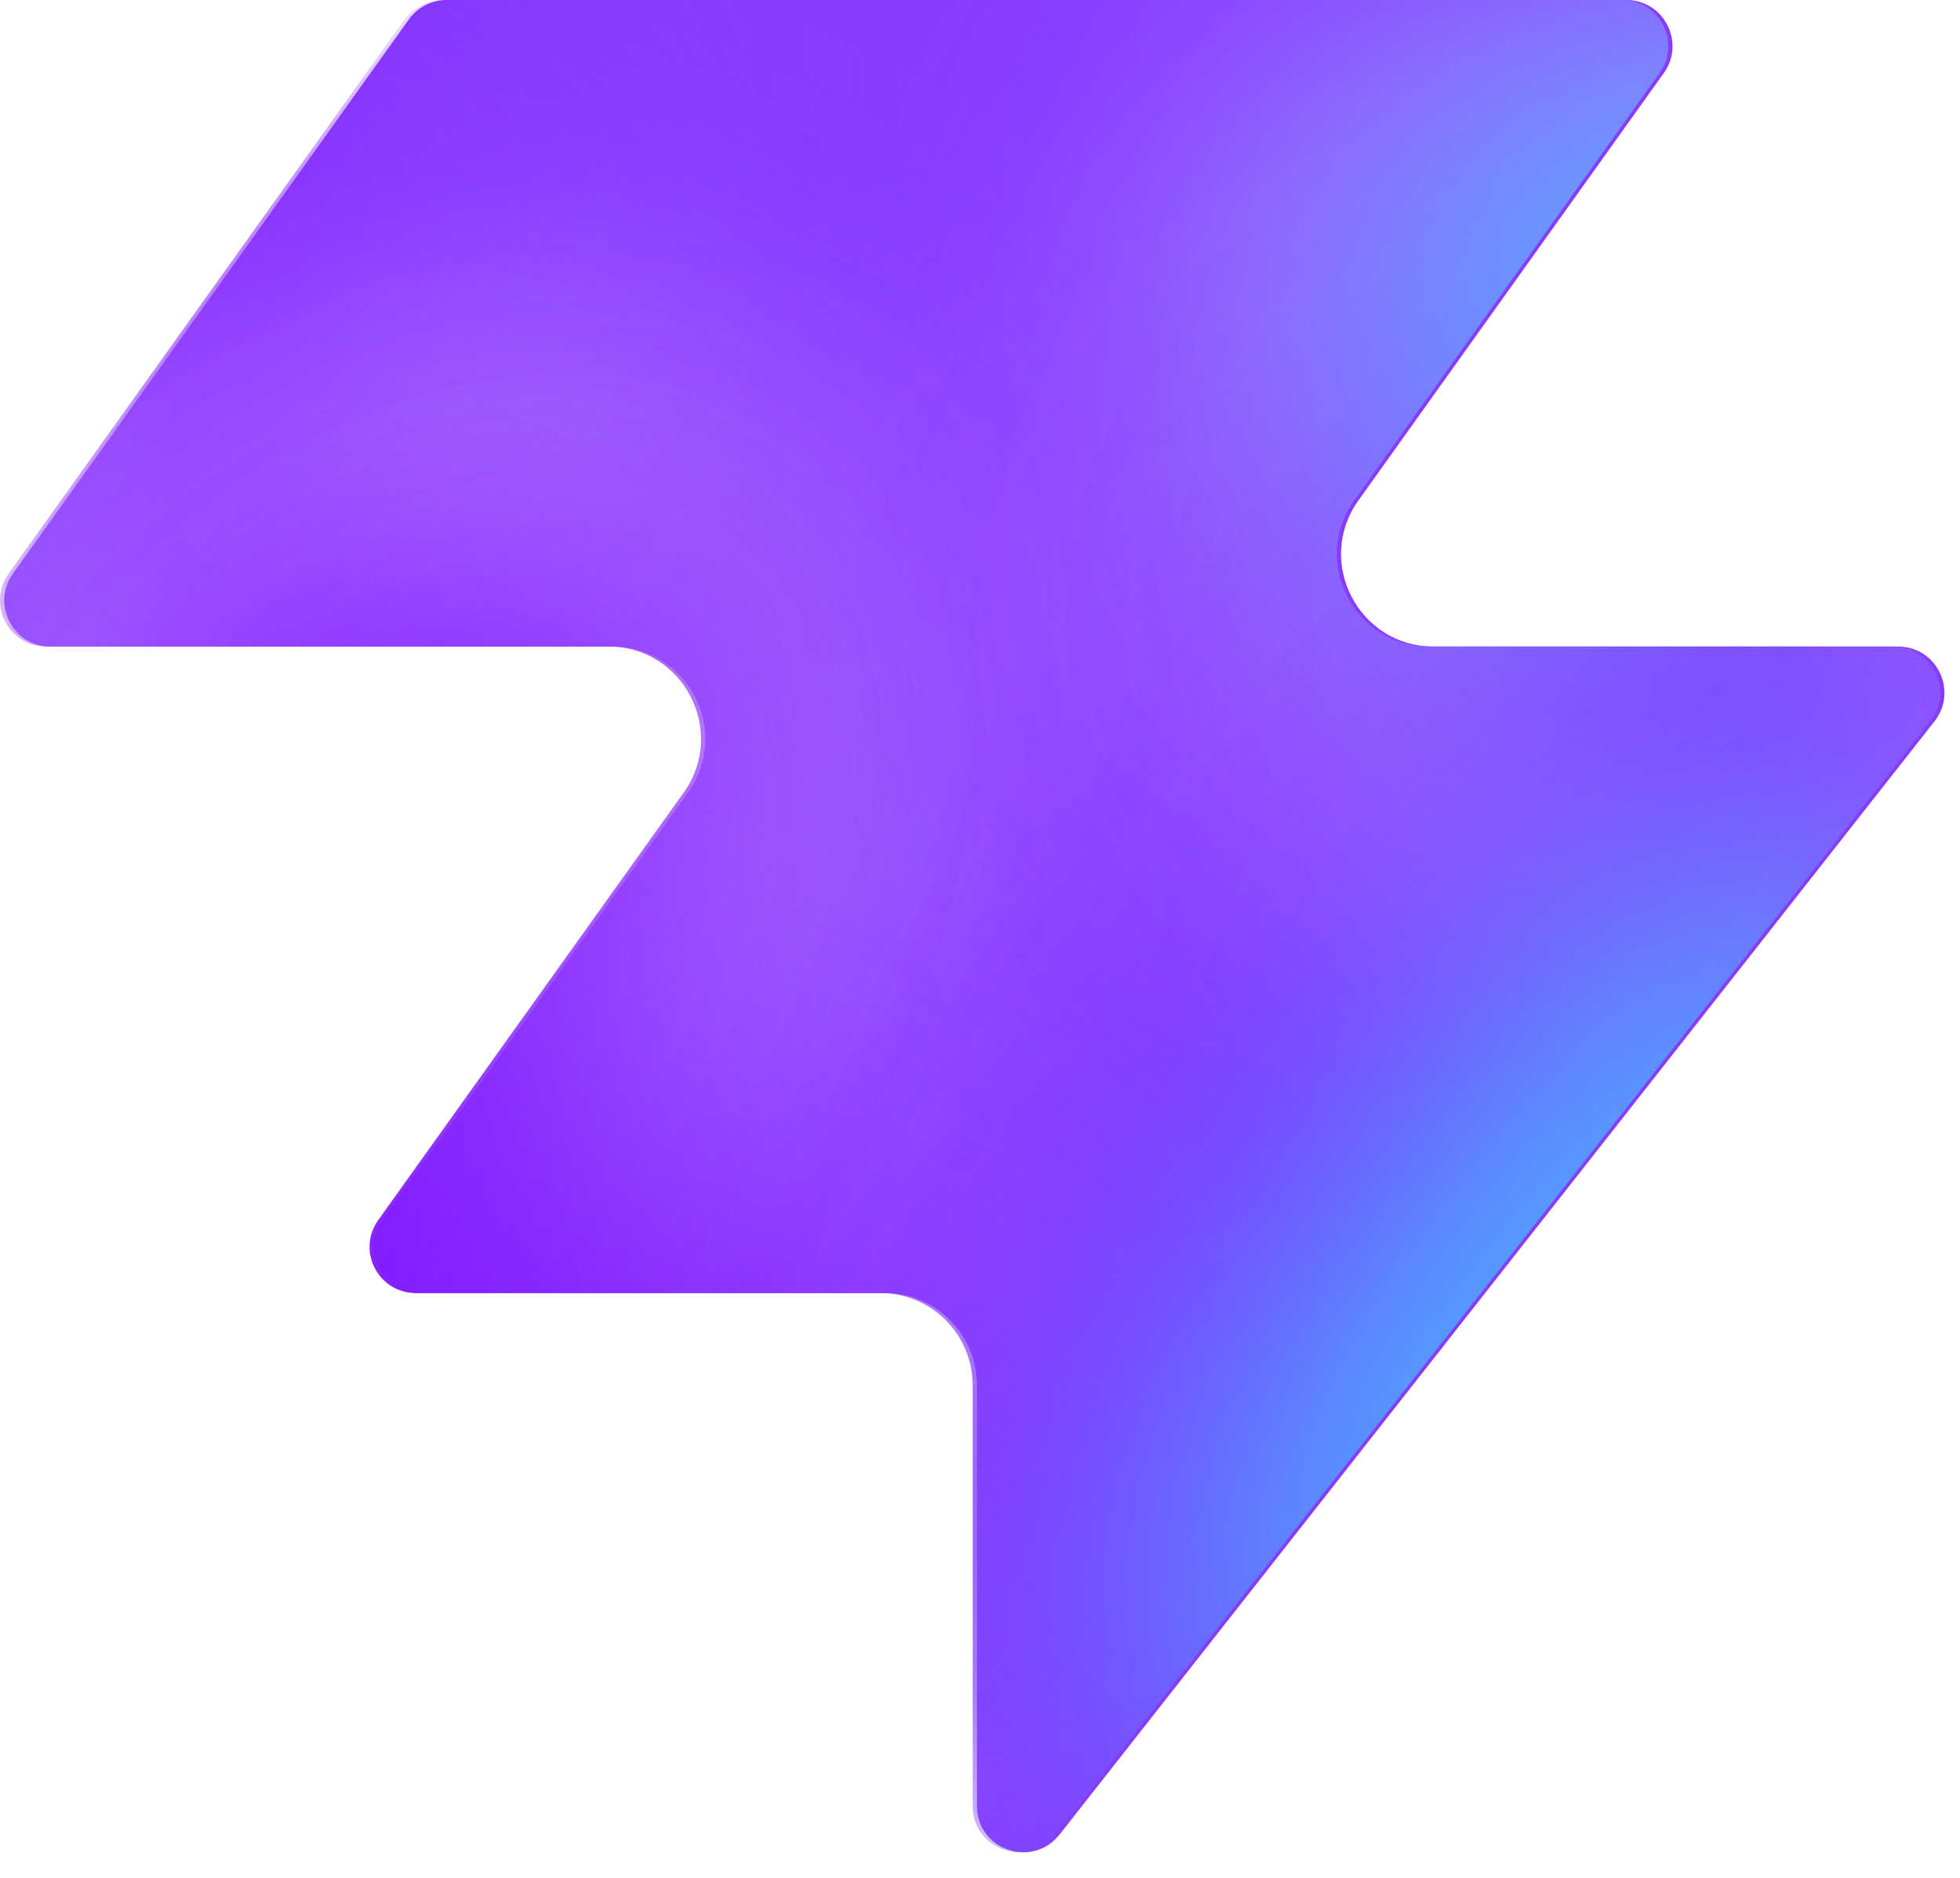
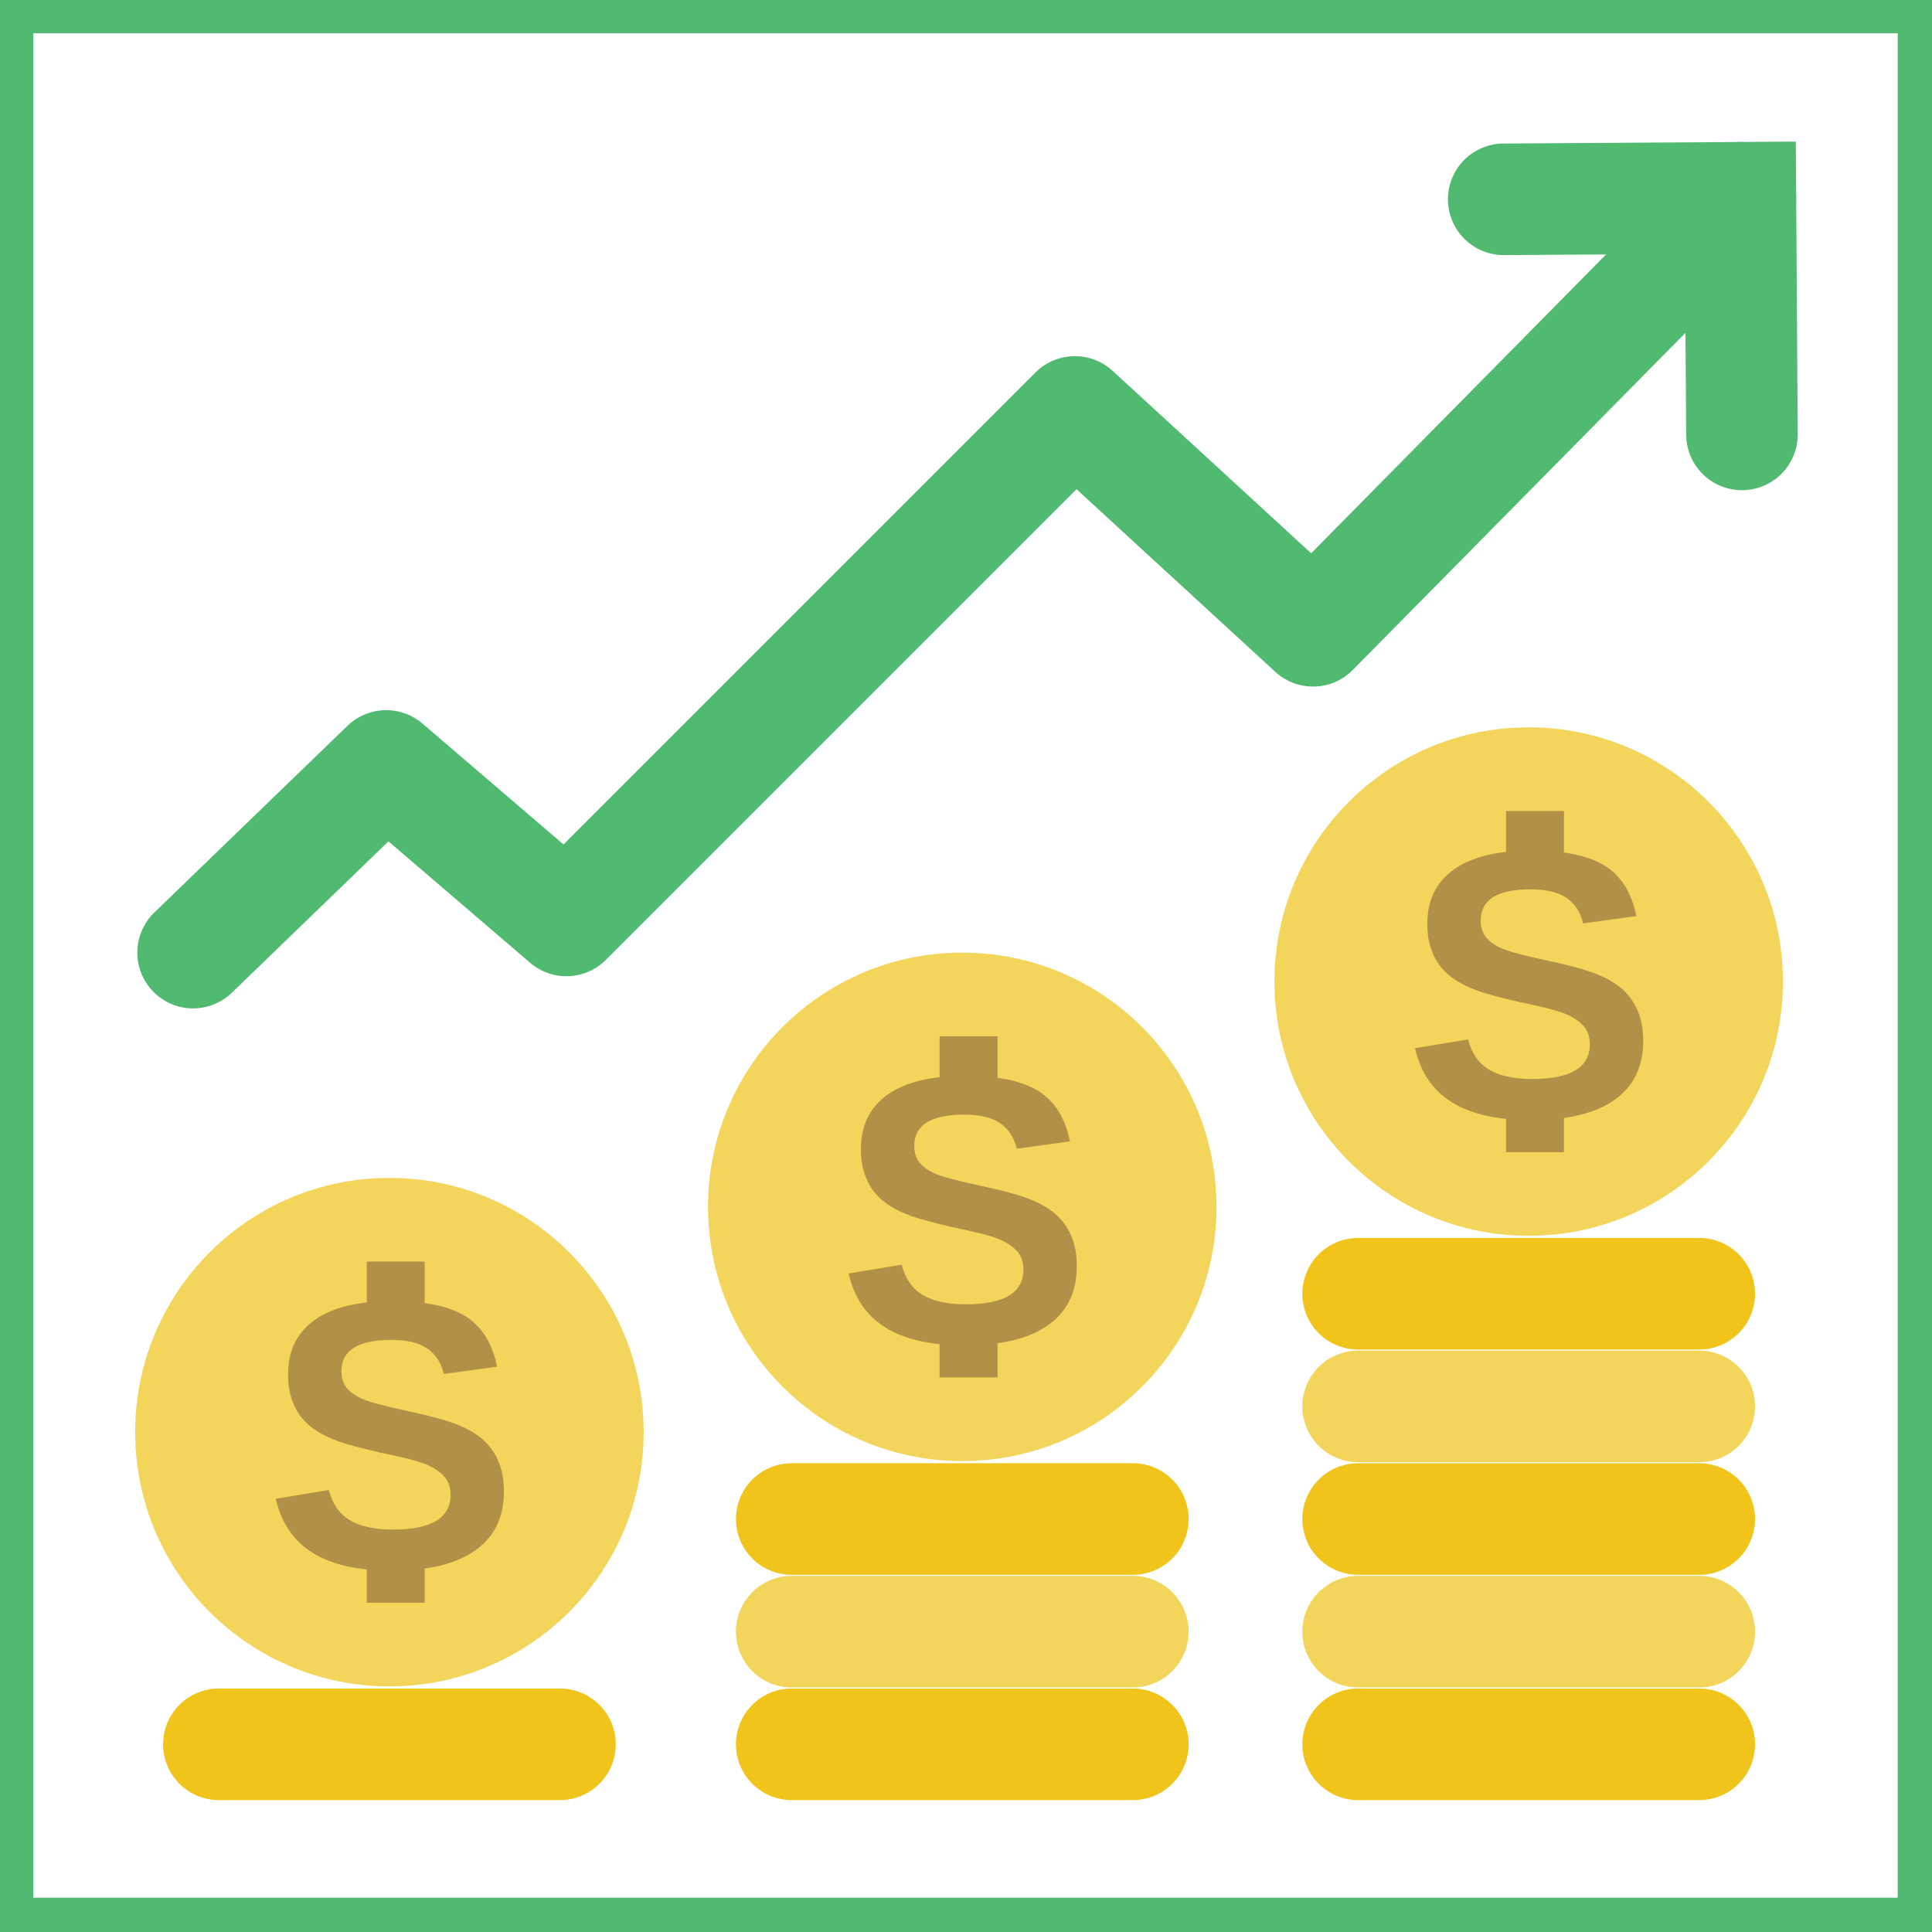
- <svg xmlns="http://www.w3.org/2000/svg" width="48" height="46" fill="none" viewBox="0 0 48 46">
-   <path fill="#863bff" d="M25.946 44.938c-.664.845-2.021.375-2.021-.698V33.937a2.26 2.26 0 0 0-2.262-2.262H10.287c-.92 0-1.456-1.04-.92-1.788l7.48-10.471c1.07-1.497 0-3.578-1.842-3.578H1.237c-.92 0-1.456-1.04-.92-1.788L10.013.474c.214-.297.556-.474.92-.474h28.894c.92 0 1.456 1.04.92 1.788l-7.48 10.471c-1.07 1.498 0 3.579 1.842 3.579h11.377c.943 0 1.473 1.088.89 1.83L25.947 44.94z" style="fill:#863bff;fill:color(display-p3 .525 .23 1);fill-opacity:1" />
-   <mask id="a" width="48" height="46" x="0" y="0" maskUnits="userSpaceOnUse" style="mask-type:alpha">
-     <path fill="#000" d="M25.842 44.938c-.664.844-2.021.375-2.021-.698V33.937a2.26 2.26 0 0 0-2.262-2.262H10.183c-.92 0-1.456-1.04-.92-1.788l7.48-10.471c1.07-1.498 0-3.579-1.842-3.579H1.133c-.92 0-1.456-1.04-.92-1.787L9.91.473c.214-.297.556-.474.92-.474h28.894c.92 0 1.456 1.04.92 1.788l-7.48 10.471c-1.07 1.498 0 3.578 1.842 3.578h11.377c.943 0 1.473 1.088.89 1.832L25.843 44.94z" style="fill:#000;fill-opacity:1" />
-   </mask>
-   <g mask="url(#a)">
-     <g filter="url(#b)">
-       <ellipse cx="5.508" cy="14.704" fill="#ede6ff" rx="5.508" ry="14.704" style="fill:#ede6ff;fill:color(display-p3 .927 .903 1);fill-opacity:1" transform="matrix(.00324 1 1 -.00324 -4.47 31.516)" />
+ <svg xmlns="http://www.w3.org/2000/svg" width="100%" height="100%" viewBox="0 0 938 938" version="1.1" xml:space="preserve" style="fill-rule:evenodd;clip-rule:evenodd;stroke-linecap:round;stroke-miterlimit:10;">
+   <g>
+     <g>
+       <circle cx="189.062" cy="695.313" r="123.437" style="fill:#f3d55b;" />
+       <g>
+         <rect x="178.058" y="746.875" width="28.125" height="31.25" style="fill:#b19047;" />
+         <rect x="178.058" y="612.5" width="28.125" height="31.25" style="fill:#b19047;" />
+         <g transform="matrix(184.8964,0,0,184.8964,251.8984,760.764)" />
+         <text x="128.574px" y="760.764px" style="font-family:'Arial-BoldMT', 'Arial', sans-serif;font-weight:700;font-size:184.896px;fill:#b19047;">S</text>
+       </g>
    </g>
-     <g filter="url(#c)">
-       <ellipse cx="10.399" cy="29.851" fill="#ede6ff" rx="10.399" ry="29.851" style="fill:#ede6ff;fill:color(display-p3 .927 .903 1);fill-opacity:1" transform="matrix(.00324 1 1 -.00324 -39.328 7.883)" />
+     <g>
+       <circle cx="467.187" cy="585.938" r="123.437" style="fill:#f3d55b;" />
+       <g>
+         <rect x="456.183" y="637.5" width="28.125" height="31.25" style="fill:#b19047;" />
+         <rect x="456.183" y="503.125" width="28.125" height="31.25" style="fill:#b19047;" />
+         <g transform="matrix(184.8964,0,0,184.8964,530.0234,651.389)" />
+         <text x="406.699px" y="651.389px" style="font-family:'Arial-BoldMT', 'Arial', sans-serif;font-weight:700;font-size:184.896px;fill:#b19047;">S</text>
+       </g>
    </g>
-     <g filter="url(#d)">
-       <ellipse cx="5.508" cy="30.487" fill="#7e14ff" rx="5.508" ry="30.487" style="fill:#7e14ff;fill:color(display-p3 .492 .077 1);fill-opacity:1" transform="rotate(89.814 -25.913 -14.639)scale(1 -1)" />
+     <g>
+       <circle cx="742.188" cy="476.563" r="123.438" style="fill:#f3d55b;" />
+       <g>
+         <rect x="731.183" y="528.125" width="28.125" height="31.25" style="fill:#b19047;" />
+         <rect x="731.183" y="393.75" width="28.125" height="31.25" style="fill:#b19047;" />
+         <g transform="matrix(184.8964,0,0,184.8964,805.0234,542.014)" />
+         <text x="681.699px" y="542.014px" style="font-family:'Arial-BoldMT', 'Arial', sans-serif;font-weight:700;font-size:184.896px;fill:#b19047;">S</text>
+       </g>
    </g>
-     <g filter="url(#e)">
-       <ellipse cx="5.508" cy="30.599" fill="#7e14ff" rx="5.508" ry="30.599" style="fill:#7e14ff;fill:color(display-p3 .492 .077 1);fill-opacity:1" transform="rotate(89.814 -32.644 -3.334)scale(1 -1)" />
-     </g>
-     <g filter="url(#f)">
-       <ellipse cx="5.508" cy="30.599" fill="#7e14ff" rx="5.508" ry="30.599" style="fill:#7e14ff;fill:color(display-p3 .492 .077 1);fill-opacity:1" transform="matrix(.00324 1 1 -.00324 -34.34 30.47)" />
-     </g>
-     <g filter="url(#g)">
-       <ellipse cx="14.072" cy="22.078" fill="#ede6ff" rx="14.072" ry="22.078" style="fill:#ede6ff;fill:color(display-p3 .927 .903 1);fill-opacity:1" transform="rotate(93.35 24.506 48.493)scale(-1 1)" />
-     </g>
-     <g filter="url(#h)">
-       <ellipse cx="3.47" cy="21.501" fill="#7e14ff" rx="3.47" ry="21.501" style="fill:#7e14ff;fill:color(display-p3 .492 .077 1);fill-opacity:1" transform="rotate(89.009 28.708 47.59)scale(-1 1)" />
-     </g>
-     <g filter="url(#i)">
-       <ellipse cx="3.47" cy="21.501" fill="#7e14ff" rx="3.47" ry="21.501" style="fill:#7e14ff;fill:color(display-p3 .492 .077 1);fill-opacity:1" transform="rotate(89.009 28.708 47.59)scale(-1 1)" />
-     </g>
-     <g filter="url(#j)">
-       <ellipse cx=".387" cy="8.972" fill="#7e14ff" rx="4.407" ry="29.108" style="fill:#7e14ff;fill:color(display-p3 .492 .077 1);fill-opacity:1" transform="rotate(39.51 .387 8.972)" />
-     </g>
-     <g filter="url(#k)">
-       <ellipse cx="47.523" cy="-6.092" fill="#7e14ff" rx="4.407" ry="29.108" style="fill:#7e14ff;fill:color(display-p3 .492 .077 1);fill-opacity:1" transform="rotate(37.892 47.523 -6.092)" />
-     </g>
-     <g filter="url(#l)">
-       <ellipse cx="41.412" cy="6.333" fill="#47bfff" rx="5.971" ry="9.665" style="fill:#47bfff;fill:color(display-p3 .28 .748 1);fill-opacity:1" transform="rotate(37.892 41.412 6.333)" />
-     </g>
-     <g filter="url(#m)">
-       <ellipse cx="-1.879" cy="38.332" fill="#7e14ff" rx="4.407" ry="29.108" style="fill:#7e14ff;fill:color(display-p3 .492 .077 1);fill-opacity:1" transform="rotate(37.892 -1.88 38.332)" />
-     </g>
-     <g filter="url(#n)">
-       <ellipse cx="-1.879" cy="38.332" fill="#7e14ff" rx="4.407" ry="29.108" style="fill:#7e14ff;fill:color(display-p3 .492 .077 1);fill-opacity:1" transform="rotate(37.892 -1.88 38.332)" />
-     </g>
-     <g filter="url(#o)">
-       <ellipse cx="35.651" cy="29.907" fill="#7e14ff" rx="4.407" ry="29.108" style="fill:#7e14ff;fill:color(display-p3 .492 .077 1);fill-opacity:1" transform="rotate(37.892 35.651 29.907)" />
-     </g>
-     <g filter="url(#p)">
-       <ellipse cx="38.418" cy="32.4" fill="#47bfff" rx="5.971" ry="15.297" style="fill:#47bfff;fill:color(display-p3 .28 .748 1);fill-opacity:1" transform="rotate(37.892 38.418 32.4)" />
-     </g>
+     <path d="M730.069,96.773l114.902,-0.761l0.761,114.902" style="fill:none;stroke:#4fba70;stroke-width:54.17px;" />
+     <path d="M93.75,462.5l93.75,-90.625l87.5,75l246.875,-246.875l115.625,106.25c0,0 145.899,-147.844 207.472,-210.238" style="fill:none;stroke:#4fba70;stroke-width:54.17px;stroke-linejoin:round;stroke-miterlimit:1.5;" />
+     <path d="M106.25,846.875l165.625,0" style="fill:none;stroke:#f0c41a;stroke-width:54.17px;stroke-linejoin:round;stroke-miterlimit:1.5;" />
+     <path d="M384.375,737.5l165.625,0" style="fill:none;stroke:#f0c41a;stroke-width:54.17px;stroke-linejoin:round;stroke-miterlimit:1.5;" />
+     <path d="M384.375,846.875l165.625,0" style="fill:none;stroke:#f0c41a;stroke-width:54.17px;stroke-linejoin:round;stroke-miterlimit:1.5;" />
+     <path d="M384.375,792.187l165.625,0" style="fill:none;stroke:#f3d55b;stroke-width:54.17px;stroke-linejoin:round;stroke-miterlimit:1.5;" />
+     <path d="M659.375,628.125l165.625,0" style="fill:none;stroke:#f0c41a;stroke-width:54.17px;stroke-linejoin:round;stroke-miterlimit:1.5;" />
+     <path d="M659.375,737.5l165.625,0" style="fill:none;stroke:#f0c41a;stroke-width:54.17px;stroke-linejoin:round;stroke-miterlimit:1.5;" />
+     <path d="M659.375,682.812l165.625,0" style="fill:none;stroke:#f3d55b;stroke-width:54.17px;stroke-linejoin:round;stroke-miterlimit:1.5;" />
+     <path d="M659.375,846.875l165.625,0" style="fill:none;stroke:#f0c41a;stroke-width:54.17px;stroke-linejoin:round;stroke-miterlimit:1.5;" />
+     <path d="M659.375,792.187l165.625,0" style="fill:none;stroke:#f3d55b;stroke-width:54.17px;stroke-linejoin:round;stroke-miterlimit:1.5;" />
  </g>
-   <defs>
-     <filter id="b" width="60.045" height="41.654" x="-19.77" y="16.149" color-interpolation-filters="sRGB" filterUnits="userSpaceOnUse">
-       <feFlood flood-opacity="0" result="BackgroundImageFix" />
-       <feBlend in="SourceGraphic" in2="BackgroundImageFix" result="shape" />
-       <feGaussianBlur result="effect1_foregroundBlur_2002_17158" stdDeviation="7.659" />
-     </filter>
-     <filter id="c" width="90.34" height="51.437" x="-54.613" y="-7.533" color-interpolation-filters="sRGB" filterUnits="userSpaceOnUse">
-       <feFlood flood-opacity="0" result="BackgroundImageFix" />
-       <feBlend in="SourceGraphic" in2="BackgroundImageFix" result="shape" />
-       <feGaussianBlur result="effect1_foregroundBlur_2002_17158" stdDeviation="7.659" />
-     </filter>
-     <filter id="d" width="79.355" height="29.4" x="-49.64" y="2.03" color-interpolation-filters="sRGB" filterUnits="userSpaceOnUse">
-       <feFlood flood-opacity="0" result="BackgroundImageFix" />
-       <feBlend in="SourceGraphic" in2="BackgroundImageFix" result="shape" />
-       <feGaussianBlur result="effect1_foregroundBlur_2002_17158" stdDeviation="4.596" />
-     </filter>
-     <filter id="e" width="79.579" height="29.4" x="-45.045" y="20.029" color-interpolation-filters="sRGB" filterUnits="userSpaceOnUse">
-       <feFlood flood-opacity="0" result="BackgroundImageFix" />
-       <feBlend in="SourceGraphic" in2="BackgroundImageFix" result="shape" />
-       <feGaussianBlur result="effect1_foregroundBlur_2002_17158" stdDeviation="4.596" />
-     </filter>
-     <filter id="f" width="79.579" height="29.4" x="-43.513" y="21.178" color-interpolation-filters="sRGB" filterUnits="userSpaceOnUse">
-       <feFlood flood-opacity="0" result="BackgroundImageFix" />
-       <feBlend in="SourceGraphic" in2="BackgroundImageFix" result="shape" />
-       <feGaussianBlur result="effect1_foregroundBlur_2002_17158" stdDeviation="4.596" />
-     </filter>
-     <filter id="g" width="74.749" height="58.852" x="15.756" y="-17.901" color-interpolation-filters="sRGB" filterUnits="userSpaceOnUse">
-       <feFlood flood-opacity="0" result="BackgroundImageFix" />
-       <feBlend in="SourceGraphic" in2="BackgroundImageFix" result="shape" />
-       <feGaussianBlur result="effect1_foregroundBlur_2002_17158" stdDeviation="7.659" />
-     </filter>
-     <filter id="h" width="61.377" height="25.362" x="23.548" y="2.284" color-interpolation-filters="sRGB" filterUnits="userSpaceOnUse">
-       <feFlood flood-opacity="0" result="BackgroundImageFix" />
-       <feBlend in="SourceGraphic" in2="BackgroundImageFix" result="shape" />
-       <feGaussianBlur result="effect1_foregroundBlur_2002_17158" stdDeviation="4.596" />
-     </filter>
-     <filter id="i" width="61.377" height="25.362" x="23.548" y="2.284" color-interpolation-filters="sRGB" filterUnits="userSpaceOnUse">
-       <feFlood flood-opacity="0" result="BackgroundImageFix" />
-       <feBlend in="SourceGraphic" in2="BackgroundImageFix" result="shape" />
-       <feGaussianBlur result="effect1_foregroundBlur_2002_17158" stdDeviation="4.596" />
-     </filter>
-     <filter id="j" width="56.045" height="63.649" x="-27.636" y="-22.853" color-interpolation-filters="sRGB" filterUnits="userSpaceOnUse">
-       <feFlood flood-opacity="0" result="BackgroundImageFix" />
-       <feBlend in="SourceGraphic" in2="BackgroundImageFix" result="shape" />
-       <feGaussianBlur result="effect1_foregroundBlur_2002_17158" stdDeviation="4.596" />
-     </filter>
-     <filter id="k" width="54.814" height="64.646" x="20.116" y="-38.415" color-interpolation-filters="sRGB" filterUnits="userSpaceOnUse">
-       <feFlood flood-opacity="0" result="BackgroundImageFix" />
-       <feBlend in="SourceGraphic" in2="BackgroundImageFix" result="shape" />
-       <feGaussianBlur result="effect1_foregroundBlur_2002_17158" stdDeviation="4.596" />
-     </filter>
-     <filter id="l" width="33.541" height="35.313" x="24.641" y="-11.323" color-interpolation-filters="sRGB" filterUnits="userSpaceOnUse">
-       <feFlood flood-opacity="0" result="BackgroundImageFix" />
-       <feBlend in="SourceGraphic" in2="BackgroundImageFix" result="shape" />
-       <feGaussianBlur result="effect1_foregroundBlur_2002_17158" stdDeviation="4.596" />
-     </filter>
-     <filter id="m" width="54.814" height="64.646" x="-29.286" y="6.009" color-interpolation-filters="sRGB" filterUnits="userSpaceOnUse">
-       <feFlood flood-opacity="0" result="BackgroundImageFix" />
-       <feBlend in="SourceGraphic" in2="BackgroundImageFix" result="shape" />
-       <feGaussianBlur result="effect1_foregroundBlur_2002_17158" stdDeviation="4.596" />
-     </filter>
-     <filter id="n" width="54.814" height="64.646" x="-29.286" y="6.009" color-interpolation-filters="sRGB" filterUnits="userSpaceOnUse">
-       <feFlood flood-opacity="0" result="BackgroundImageFix" />
-       <feBlend in="SourceGraphic" in2="BackgroundImageFix" result="shape" />
-       <feGaussianBlur result="effect1_foregroundBlur_2002_17158" stdDeviation="4.596" />
-     </filter>
-     <filter id="o" width="54.814" height="64.646" x="8.244" y="-2.416" color-interpolation-filters="sRGB" filterUnits="userSpaceOnUse">
-       <feFlood flood-opacity="0" result="BackgroundImageFix" />
-       <feBlend in="SourceGraphic" in2="BackgroundImageFix" result="shape" />
-       <feGaussianBlur result="effect1_foregroundBlur_2002_17158" stdDeviation="4.596" />
-     </filter>
-     <filter id="p" width="39.409" height="43.623" x="18.713" y="10.588" color-interpolation-filters="sRGB" filterUnits="userSpaceOnUse">
-       <feFlood flood-opacity="0" result="BackgroundImageFix" />
-       <feBlend in="SourceGraphic" in2="BackgroundImageFix" result="shape" />
-       <feGaussianBlur result="effect1_foregroundBlur_2002_17158" stdDeviation="4.596" />
-     </filter>
-   </defs>
+   <rect x="1.562" y="1.562" width="934.375" height="934.375" style="fill:none;stroke:#4fba70;stroke-width:29.17px;stroke-linejoin:round;stroke-miterlimit:1.5;" />
</svg>
